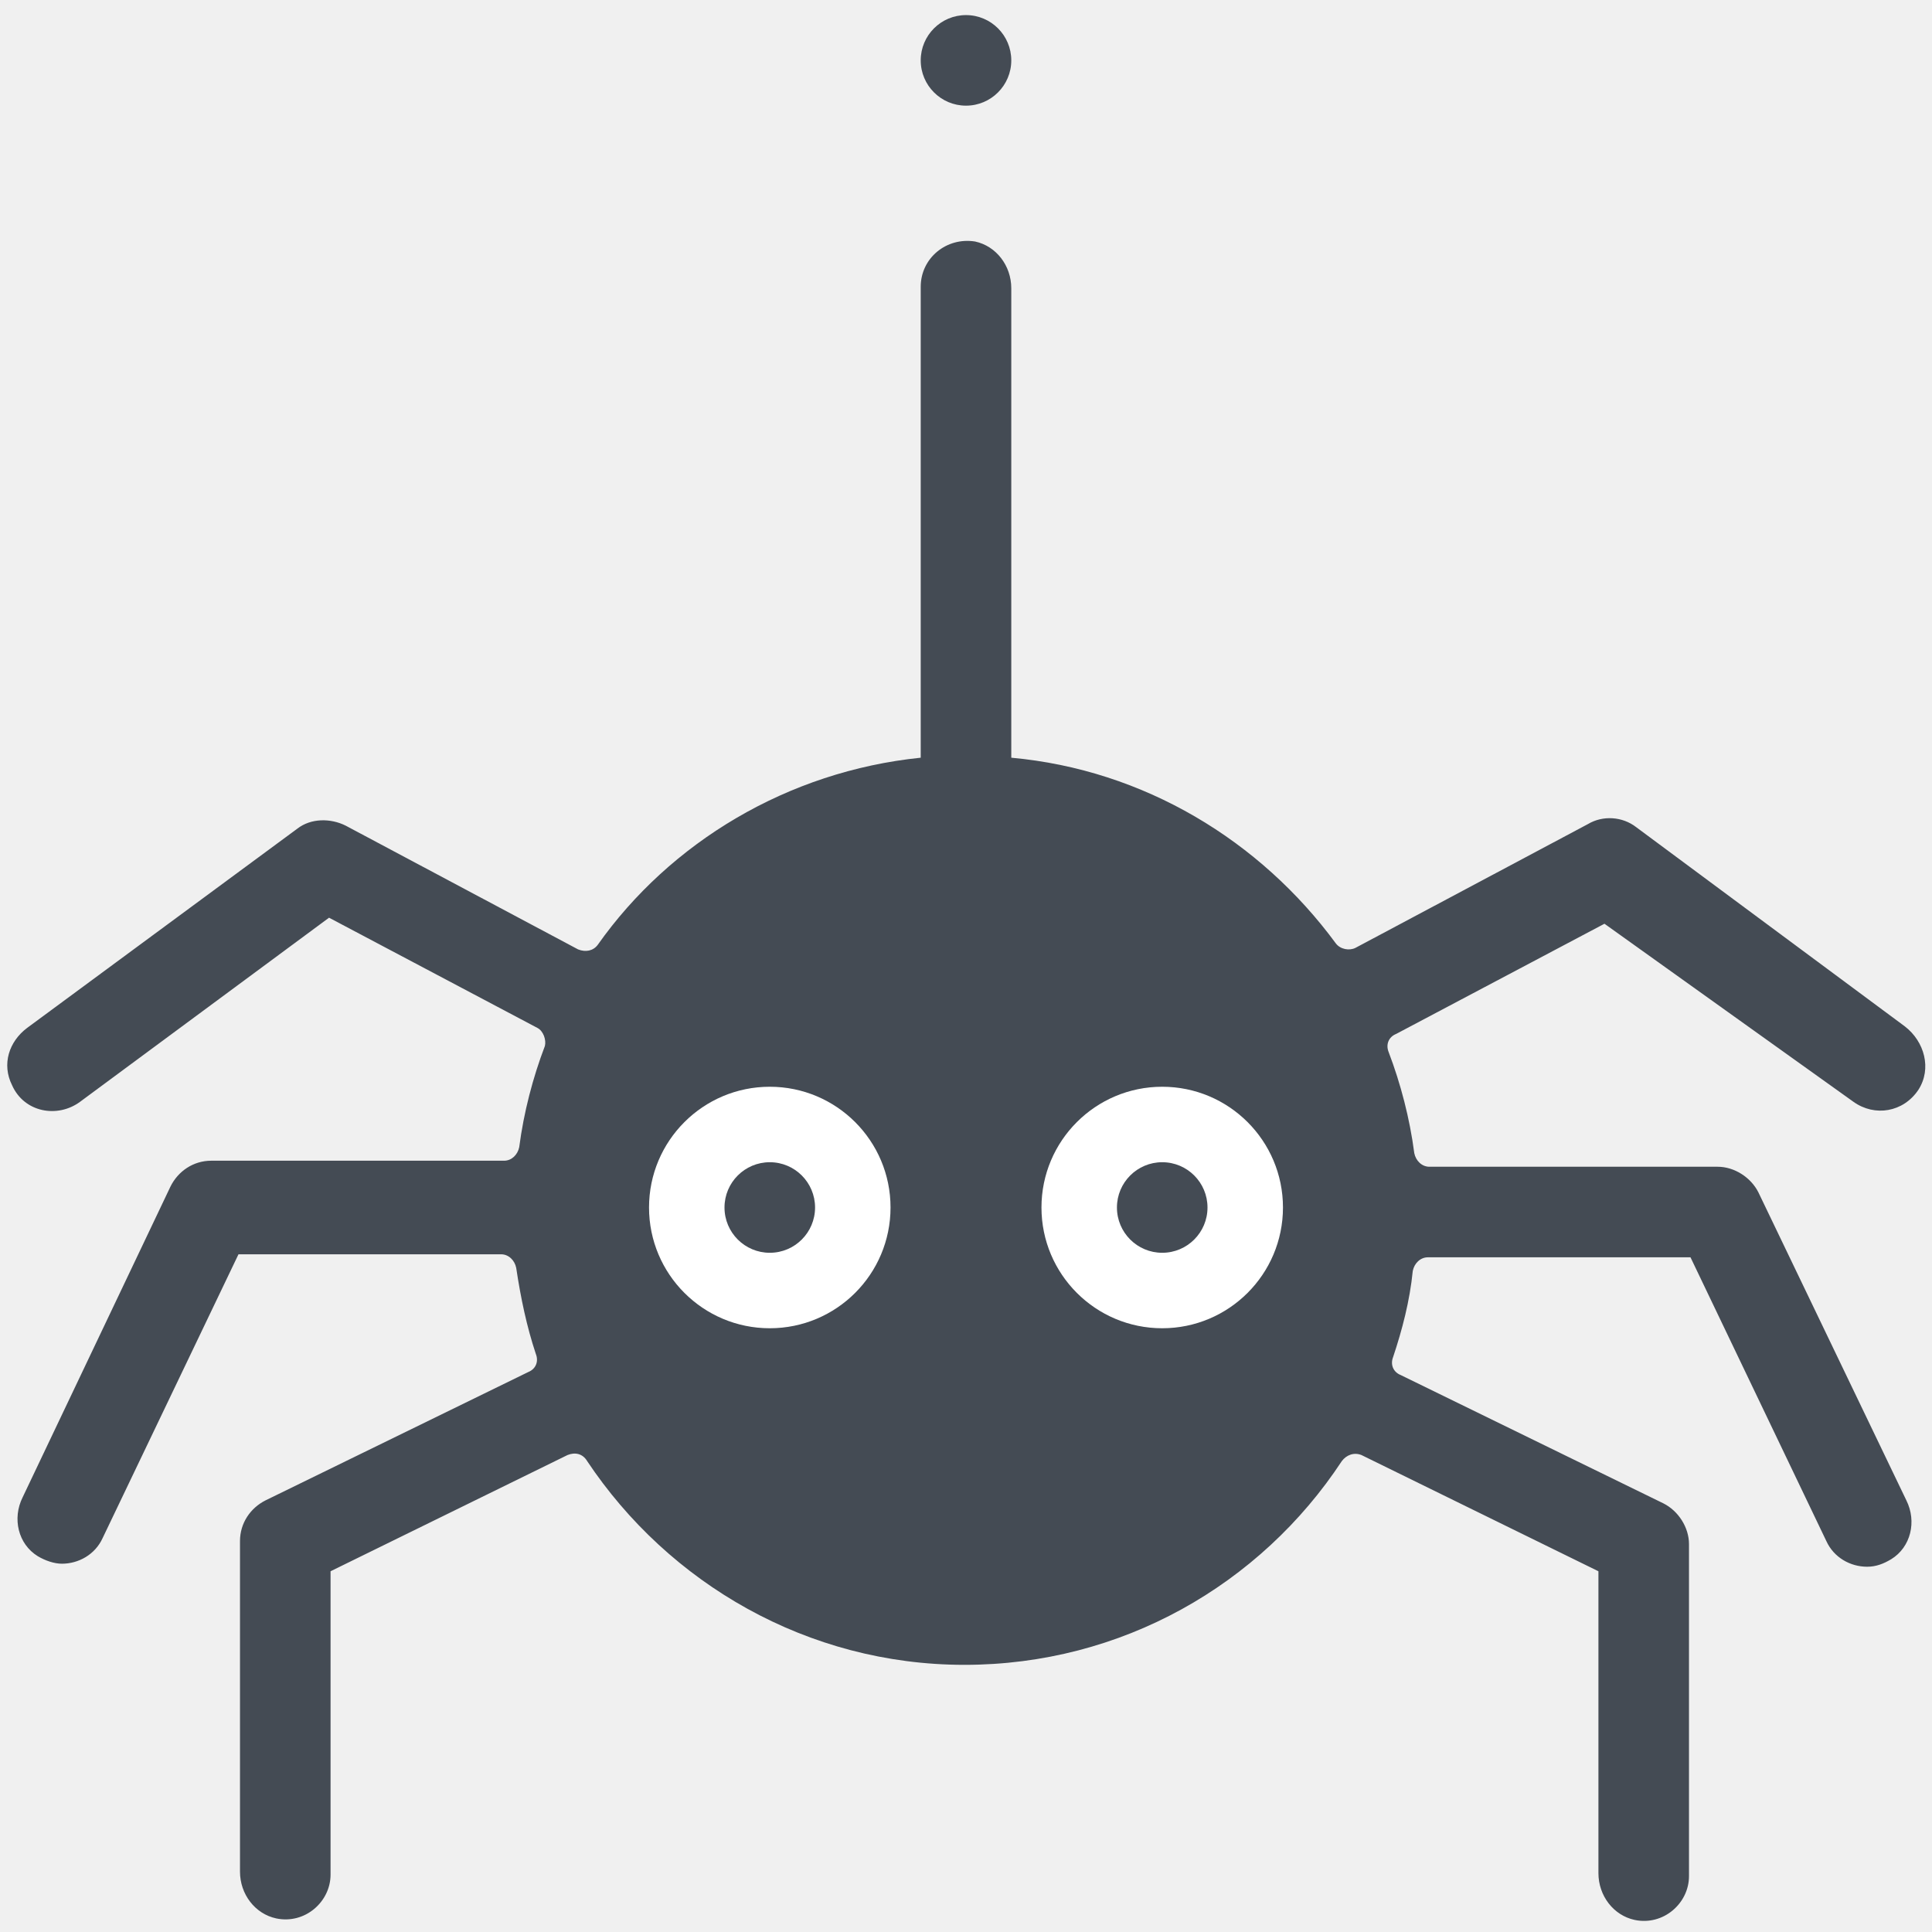
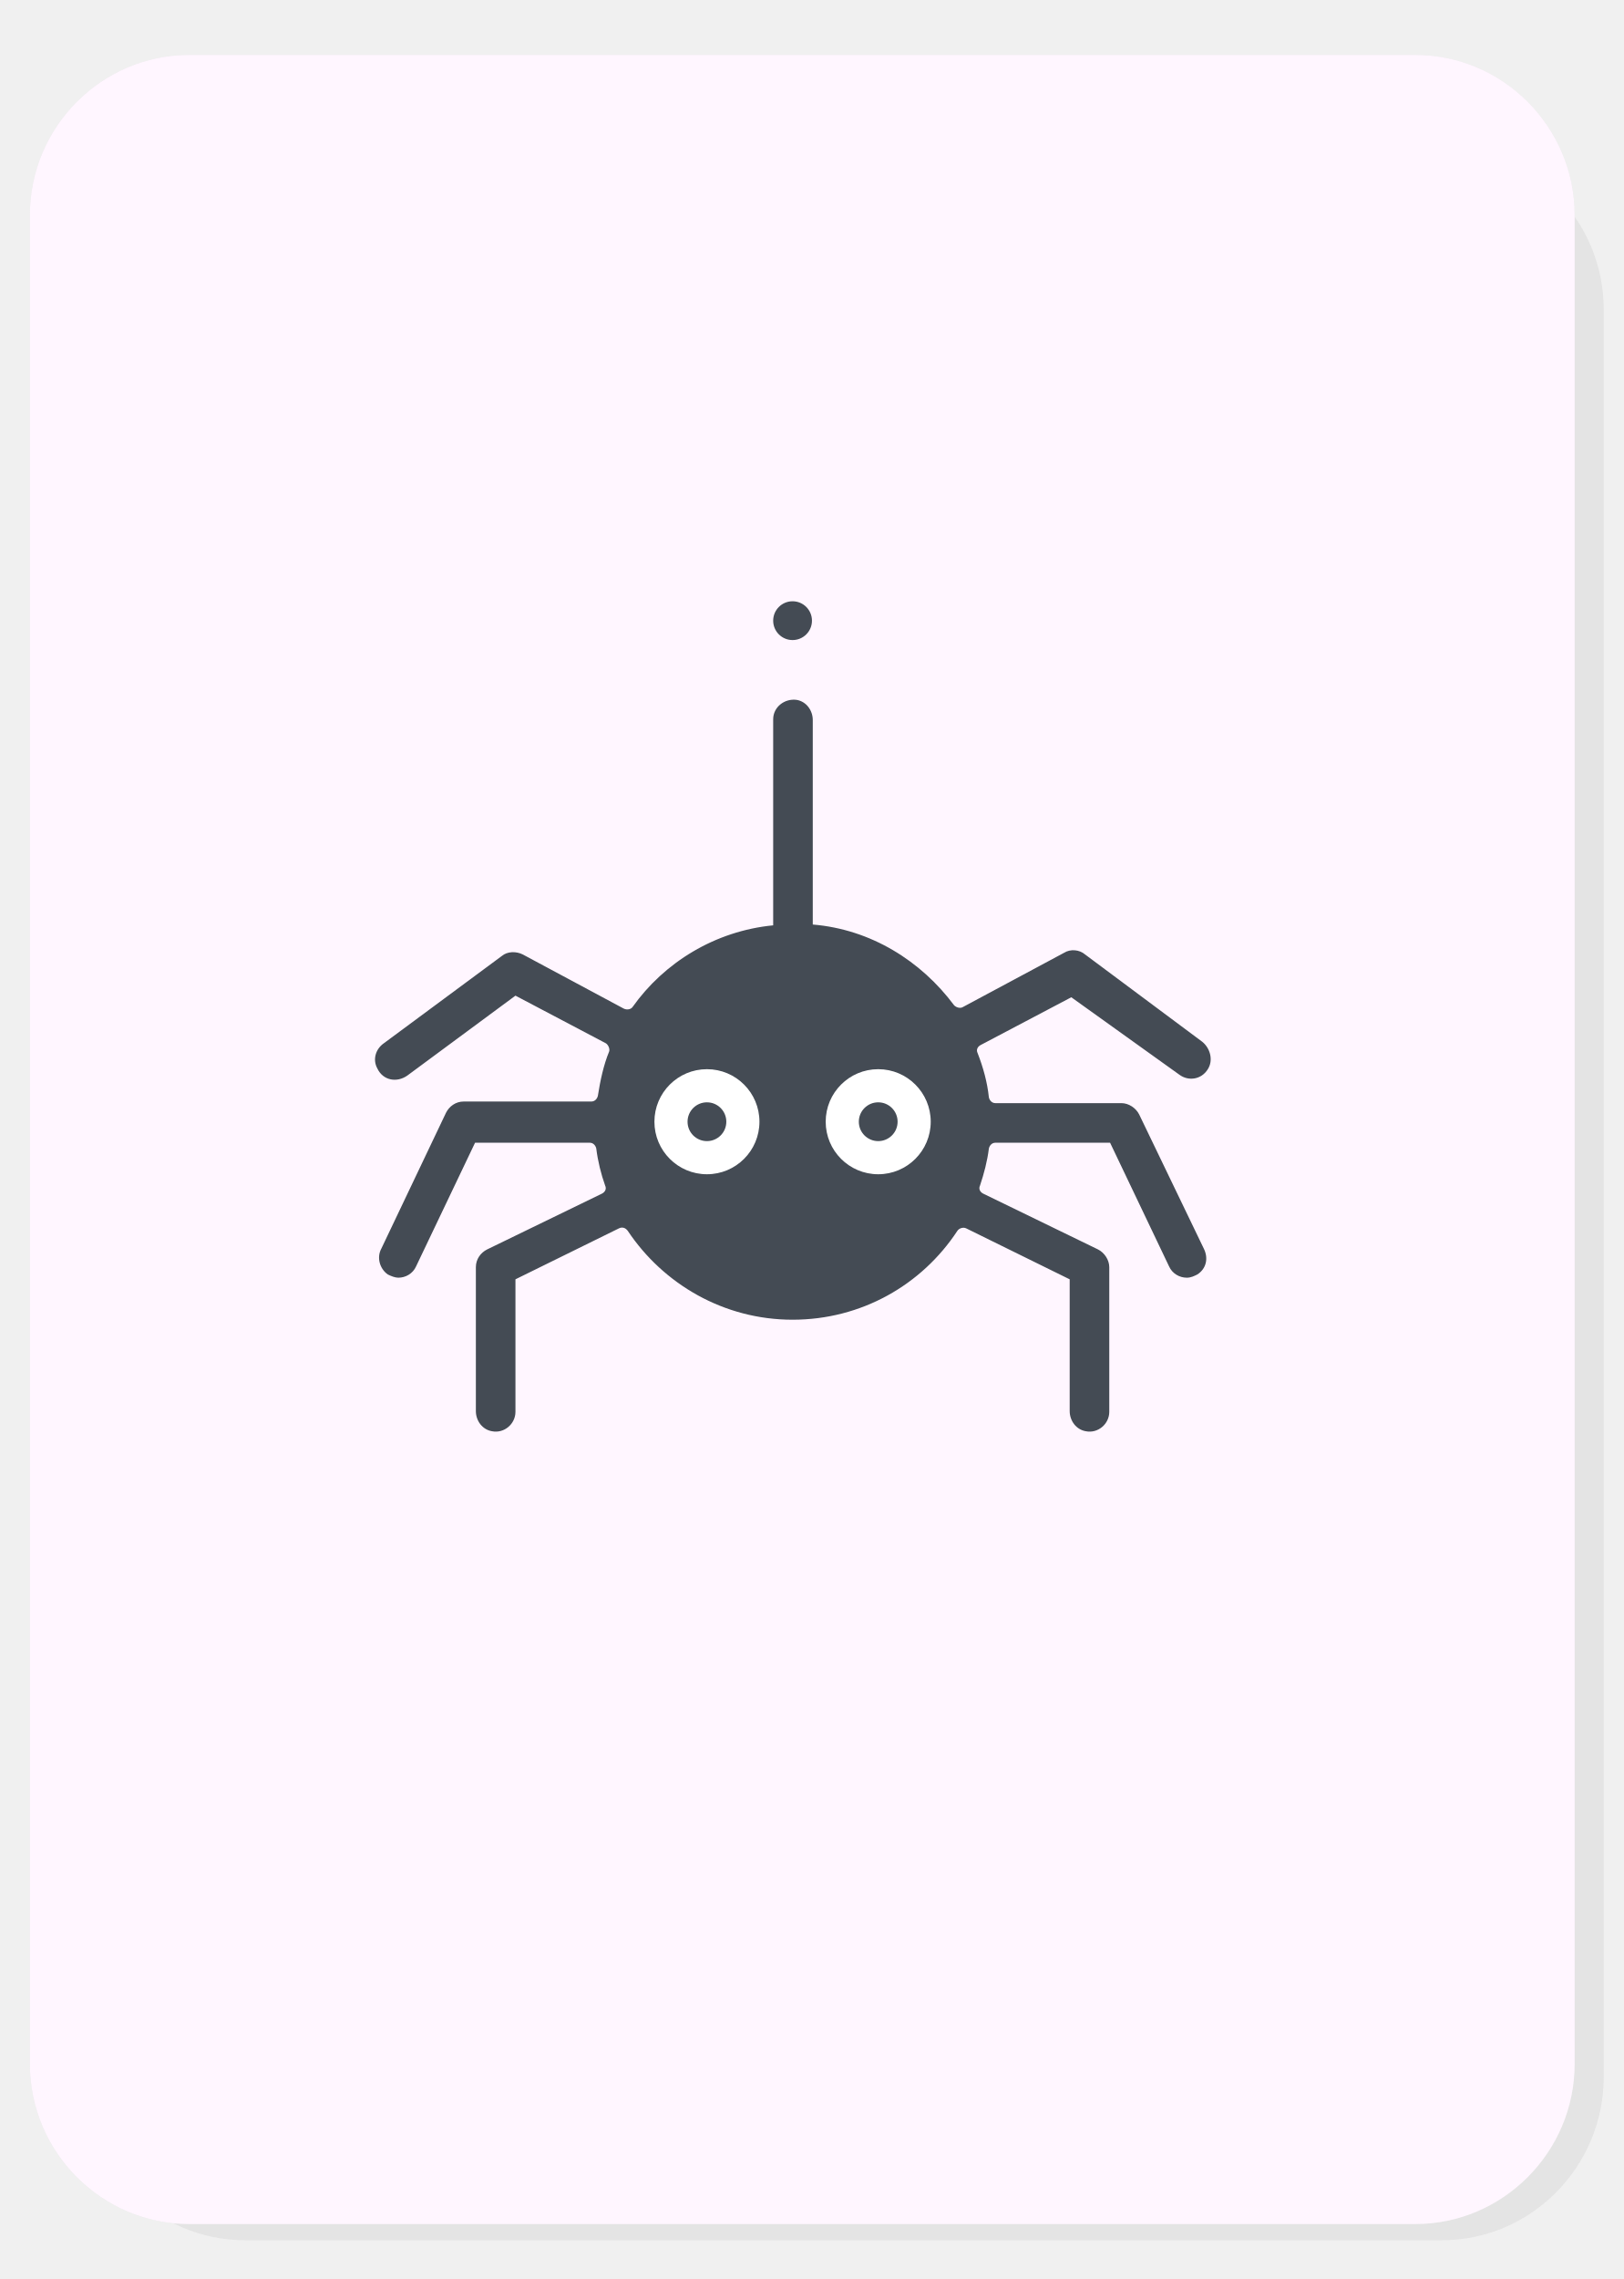
- <svg xmlns="http://www.w3.org/2000/svg" version="1.1" id="Layer_1" x="0px" y="0px" viewBox="0 0 128 128" style="enable-background:new 0 0 128 128;" xml:space="preserve">
+ <svg xmlns="http://www.w3.org/2000/svg" version="1.1" id="Layer_1" x="0px" y="0px" viewBox="0 0 200.9 282" style="enable-background:new 0 0 200.9 282;" xml:space="preserve">
  <style type="text/css">
- 	.st0{fill:#444B54;}
- 	.st1{fill:#FFFFFF;}
- 	.st2{fill:#EE5055;}
- 	.st3{fill:#6AC689;}
- 	.st4{fill:#479E62;}
- 	.st5{fill:#FFAB5F;}
- 	.st6{fill:#E57451;}
- 	.st7{fill:#25292D;}
- 	.st8{fill:#C63E48;}
- 	.st9{fill:#B72E3E;}
- 	.st10{fill:#FCCB46;}
- 	.st11{fill:#F6A048;}
- 	.st12{fill:#430D51;}
- 	.st13{fill:#80489B;}
- 	.st14{fill:#70269B;}
- 	.st15{fill:#B253CA;}
- 	.st16{fill:#973EB5;}
- 	.st17{fill:#B2B5B7;}
- 	.st18{fill:#EAAB0C;}
- 	.st19{opacity:0.3;}
- 	.st20{fill:#EFD7FF;}
- 	.st21{fill:#C08CE5;}
- 	.st22{fill:#674374;}
- 	.st23{fill:#D67DF4;}
- 	.st24{fill:#E4CAFF;}
- 	.st25{fill:#9A61BC;}
+ 	.st0{opacity:0.34;}
+ 	.st1{fill:#CCCCCC;}
+ 	.st2{fill:#4D4D4D;}
+ 	.st3{fill:#E6E6E6;}
+ 	.st4{fill:#FFF6FF;}
+ 	.st5{fill:#333333;stroke:#FFF6FF;stroke-width:16;stroke-miterlimit:10;}
+ 	.st6{fill:#444B54;}
+ 	.st7{fill:#FFFFFF;}
</style>
+   <g class="st0">
+     <path class="st1" d="M30.3,274.9c-9.8,0-17.8-8.1-17.8-17.9V38.3c0-9.9,8-17.9,17.8-17.9h148.2c9.8,0,17.8,8.1,17.8,17.9V257   c0,9.9-8,17.9-17.8,17.9H30.3z" />
+     <path class="st1" d="M178.5,22.5c8.7,0,15.7,7.1,15.7,15.8V257c0,8.8-7,15.8-15.7,15.8H30.3c-8.7,0-15.7-7.1-15.7-15.8V38.3   c0-8.8,7-15.8,15.7-15.8H178.5 M178.5,18.2H30.3c-11,0-20,9.1-20,20.2V257c0,11.1,9,20.2,20,20.2h148.2c11,0,20-9.1,20-20.2V38.3   C198.5,27.2,189.5,18.2,178.5,18.2L178.5,18.2z" />
+   </g>
  <g>
-     <path class="st0" d="M122.8,73c1.4,1,3.3,0.7,4.3-0.8c0.9-1.4,0.4-3.2-0.9-4.2l-17.8-13.2c-0.9-0.7-2.2-0.8-3.2-0.2l-15.4,8.2   c-0.4,0.2-1,0.1-1.3-0.3C83.5,55.7,75.8,51,67,50.2c0-0.1,0-0.1,0-0.2l0-30.9c0-1.5-1-2.8-2.4-3.1C62.7,15.7,61,17.1,61,19v31   c0,0.1,0,0.1,0,0.2c-8.8,0.9-16.6,5.6-21.4,12.4c-0.3,0.4-0.8,0.5-1.3,0.3l-15.4-8.2c-1-0.5-2.3-0.5-3.2,0.2L1.8,68.1   c-1.2,0.9-1.7,2.4-1,3.8c0.8,1.8,3,2.2,4.5,1.1l16.5-12.2l13.8,7.3c0.4,0.2,0.6,0.8,0.5,1.2c-0.8,2.1-1.4,4.4-1.7,6.7   c-0.1,0.5-0.5,0.9-1,0.9H14c-1.2,0-2.2,0.7-2.7,1.7L1.5,99.2c-0.7,1.4-0.3,3.1,1,3.9c0.5,0.3,1.1,0.5,1.6,0.5   c1.1,0,2.2-0.6,2.7-1.7l9-18.8h17.4c0.5,0,0.9,0.4,1,0.9c0.3,2,0.7,3.9,1.3,5.7c0.2,0.5,0,1-0.5,1.2l-17.4,8.5   c-1,0.5-1.7,1.5-1.7,2.7l0,21.9c0,1.5,1,2.8,2.4,3.1c1.9,0.4,3.6-1.1,3.6-2.9v-20.1l15.7-7.7c0.5-0.2,1-0.1,1.3,0.4   c5.4,8.1,14.6,13.5,25,13.5s19.6-5.3,25-13.5c0.3-0.4,0.8-0.6,1.3-0.4l15.7,7.7l0,20c0,1.5,1,2.8,2.4,3.1c1.9,0.4,3.6-1.1,3.6-2.9   v-22c0-1.1-0.7-2.2-1.7-2.7l-17.4-8.5c-0.5-0.2-0.7-0.7-0.5-1.2c0.6-1.8,1.1-3.7,1.3-5.7c0.1-0.5,0.5-0.9,1-0.9h17.4l9,18.8   c0.5,1.1,1.6,1.7,2.7,1.7c0.6,0,1.1-0.2,1.6-0.5c1.3-0.8,1.7-2.5,1-3.9l-9.8-20.4c-0.5-1-1.6-1.7-2.7-1.7H94.7   c-0.5,0-0.9-0.4-1-0.9c-0.3-2.3-0.9-4.6-1.7-6.7c-0.2-0.5,0-1,0.5-1.2l13.8-7.3L122.8,73z" />
-     <circle class="st0" cx="64" cy="4" r="3" />
+     <path class="st2" d="M23.4,273c-9.7,0-17.5-7.9-17.5-17.6V26.6C5.9,16.9,13.7,9,23.4,9h151.8c9.7,0,17.5,7.9,17.5,17.6v228.8   c0,9.7-7.8,17.6-17.5,17.6H23.4z" />
+     <path class="st3" d="M175.2,11.2c8.4,0,15.3,6.9,15.3,15.4v228.8c0,8.5-6.9,15.4-15.3,15.4H23.4c-8.4,0-15.3-6.9-15.3-15.4V26.6   C8,18.1,14.9,11.2,23.4,11.2H175.2 M175.2,6.8H23.4c-10.8,0-19.7,8.9-19.7,19.8v228.8c0,10.9,8.9,19.8,19.7,19.8h151.8   c10.8,0,19.7-8.9,19.7-19.8V26.6C194.9,15.7,186,6.8,175.2,6.8L175.2,6.8z" />
+     <path class="st2" d="M23.4,271.2c-8.7,0-15.7-7.1-15.7-15.8V26.6c0-8.7,7.1-15.8,15.7-15.8h151.8c8.7,0,15.7,7.1,15.7,15.8v228.8   c0,8.7-7.1,15.8-15.7,15.8H23.4z" />
+     <path class="st4" d="M23.4,271.2c-8.7,0-15.7-7.1-15.7-15.8V26.6c0-8.7,7.1-15.8,15.7-15.8h151.8c8.7,0,15.7,7.1,15.7,15.8v228.8   c0,8.7-7.1,15.8-15.7,15.8H23.4z" />
+     <path class="st4" d="M175.2,14.8c6.5,0,11.8,5.3,11.8,11.8v228.8c0,6.5-5.3,11.8-11.8,11.8H23.4c-6.5,0-11.8-5.3-11.8-11.8V26.6   c0-6.5,5.3-11.8,11.8-11.8H175.2 M175.2,6.8H23.4c-10.8,0-19.7,8.9-19.7,19.8v228.8c0,10.9,8.9,19.8,19.7,19.8h151.8   c10.8,0,19.7-8.9,19.7-19.8V26.6C194.9,15.7,186,6.8,175.2,6.8L175.2,6.8z" />
+   </g>
+   <path class="st5" d="M31.5,117" />
+   <g>
    <g>
-       <circle class="st1" cx="51" cy="80" r="8" />
-     </g>
-     <g>
-       <circle class="st0" cx="51" cy="80" r="3" />
-     </g>
-     <g>
-       <circle class="st1" cx="77" cy="80" r="8" />
-     </g>
-     <g>
-       <circle class="st0" cx="77" cy="80" r="3" />
+       <path class="st6" d="M146,133c1.1,0.8,2.7,0.6,3.5-0.7c0.7-1.1,0.3-2.6-0.7-3.4l-14.5-10.8c-0.7-0.6-1.8-0.7-2.6-0.2l-12.5,6.7    c-0.3,0.2-0.8,0.1-1.1-0.2c-4.1-5.5-10.3-9.4-17.5-10c0-0.1,0-0.1,0-0.2V89.1c0-1.2-0.8-2.3-2-2.5c-1.5-0.2-2.9,0.9-2.9,2.4v25.3    c0,0.1,0,0.1,0,0.2c-7.2,0.7-13.5,4.6-17.4,10.1c-0.2,0.3-0.7,0.4-1.1,0.2l-12.5-6.7c-0.8-0.4-1.9-0.4-2.6,0.2l-14.6,10.8    c-1,0.7-1.4,2-0.8,3.1c0.7,1.5,2.4,1.8,3.7,0.9l13.4-9.9l11.2,5.9c0.3,0.2,0.5,0.7,0.4,1c-0.7,1.7-1.1,3.6-1.4,5.5    c-0.1,0.4-0.4,0.7-0.8,0.7H57.4c-1,0-1.8,0.6-2.2,1.4l-8,16.8c-0.6,1.1-0.2,2.5,0.8,3.2c0.4,0.2,0.9,0.4,1.3,0.4    c0.9,0,1.8-0.5,2.2-1.4l7.3-15.3H73c0.4,0,0.7,0.3,0.8,0.7c0.2,1.6,0.6,3.2,1.1,4.6c0.2,0.4,0,0.8-0.4,1l-14.2,6.9    c-0.8,0.4-1.4,1.2-1.4,2.2v17.8c0,1.2,0.8,2.3,2,2.5c1.5,0.3,2.9-0.9,2.9-2.4v-16.4l12.8-6.3c0.4-0.2,0.8-0.1,1.1,0.3    c4.4,6.6,11.9,11,20.4,11s16-4.3,20.4-11c0.2-0.3,0.7-0.5,1.1-0.3l12.8,6.3v16.3c0,1.2,0.8,2.3,2,2.5c1.5,0.3,2.9-0.9,2.9-2.4    v-17.9c0-0.9-0.6-1.8-1.4-2.2l-14.2-6.9c-0.4-0.2-0.6-0.6-0.4-1c0.5-1.5,0.9-3,1.1-4.6c0.1-0.4,0.4-0.7,0.8-0.7h14.2l7.3,15.3    c0.4,0.9,1.3,1.4,2.2,1.4c0.5,0,0.9-0.2,1.3-0.4c1.1-0.7,1.4-2,0.8-3.2l-8-16.6c-0.4-0.8-1.3-1.4-2.2-1.4h-15.6    c-0.4,0-0.7-0.3-0.8-0.7c-0.2-1.9-0.7-3.7-1.4-5.5c-0.2-0.4,0-0.8,0.4-1l11.2-5.9L146,133z" />
+       <circle class="st6" cx="98.1" cy="76.8" r="2.4" />
+       <g>
+         <circle class="st7" cx="87.5" cy="138.8" r="6.5" />
+       </g>
+       <g>
+         <circle class="st6" cx="87.5" cy="138.8" r="2.4" />
+       </g>
+       <g>
+         <circle class="st7" cx="108.7" cy="138.8" r="6.5" />
+       </g>
+       <g>
+         <circle class="st6" cx="108.7" cy="138.8" r="2.4" />
+       </g>
    </g>
  </g>
</svg>
